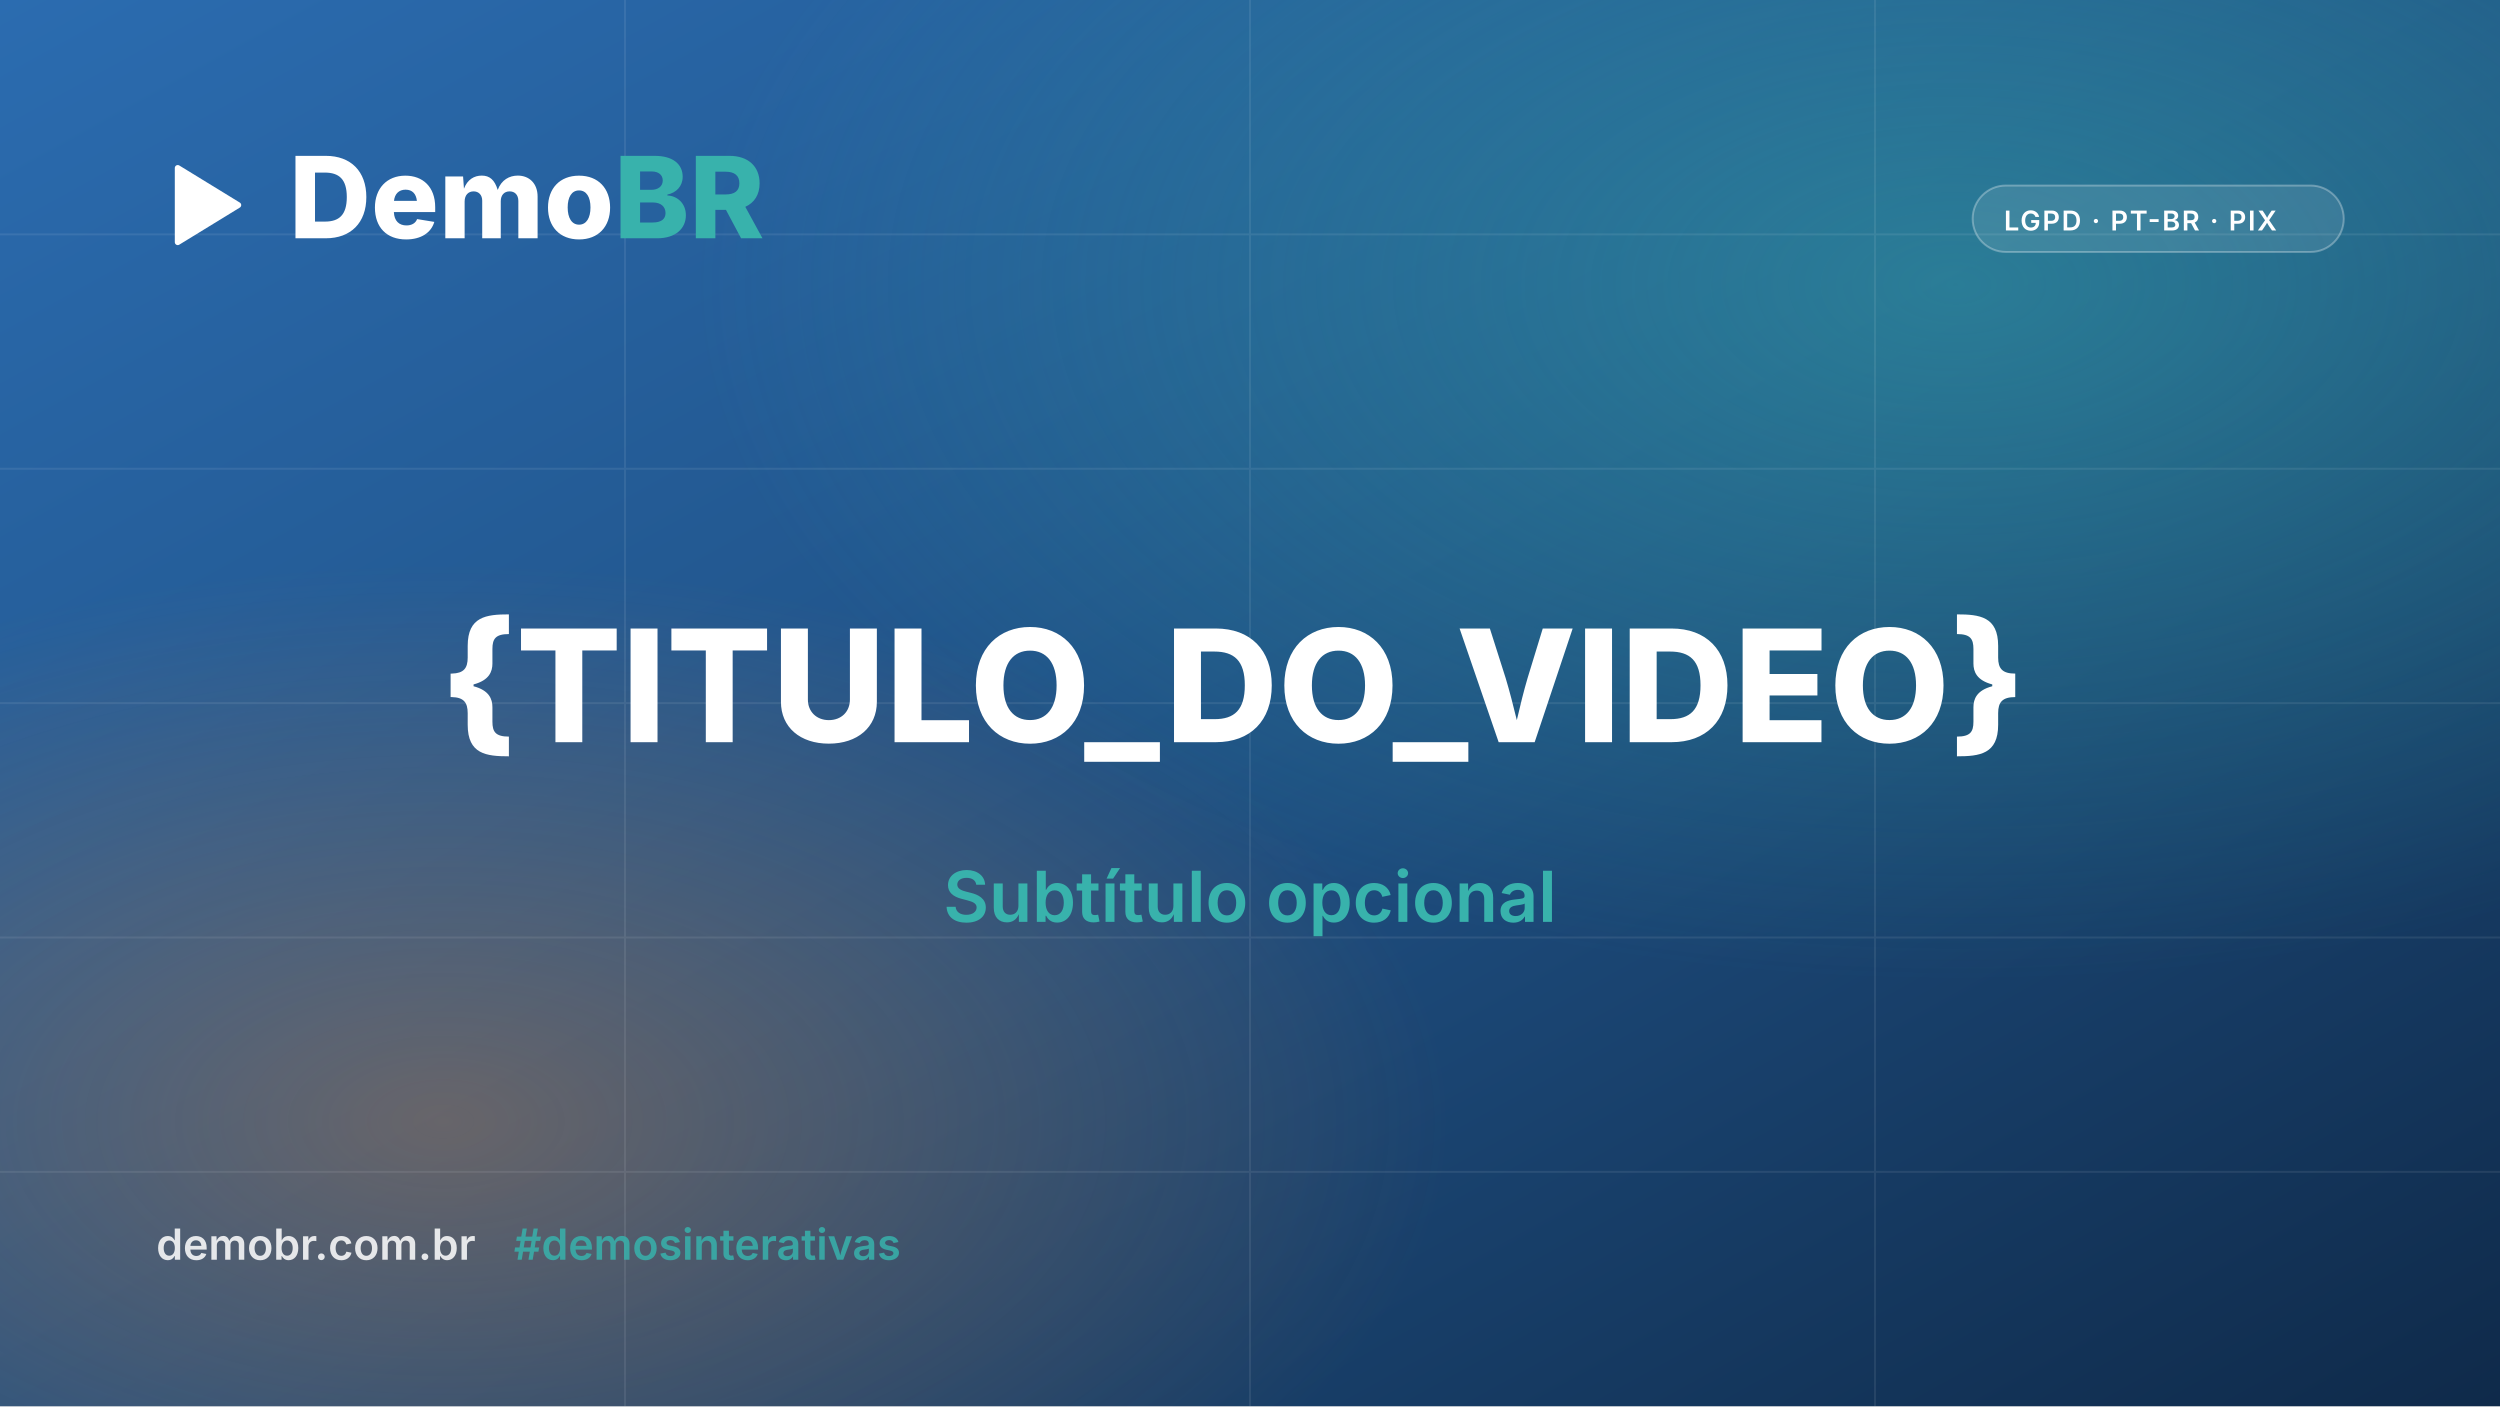
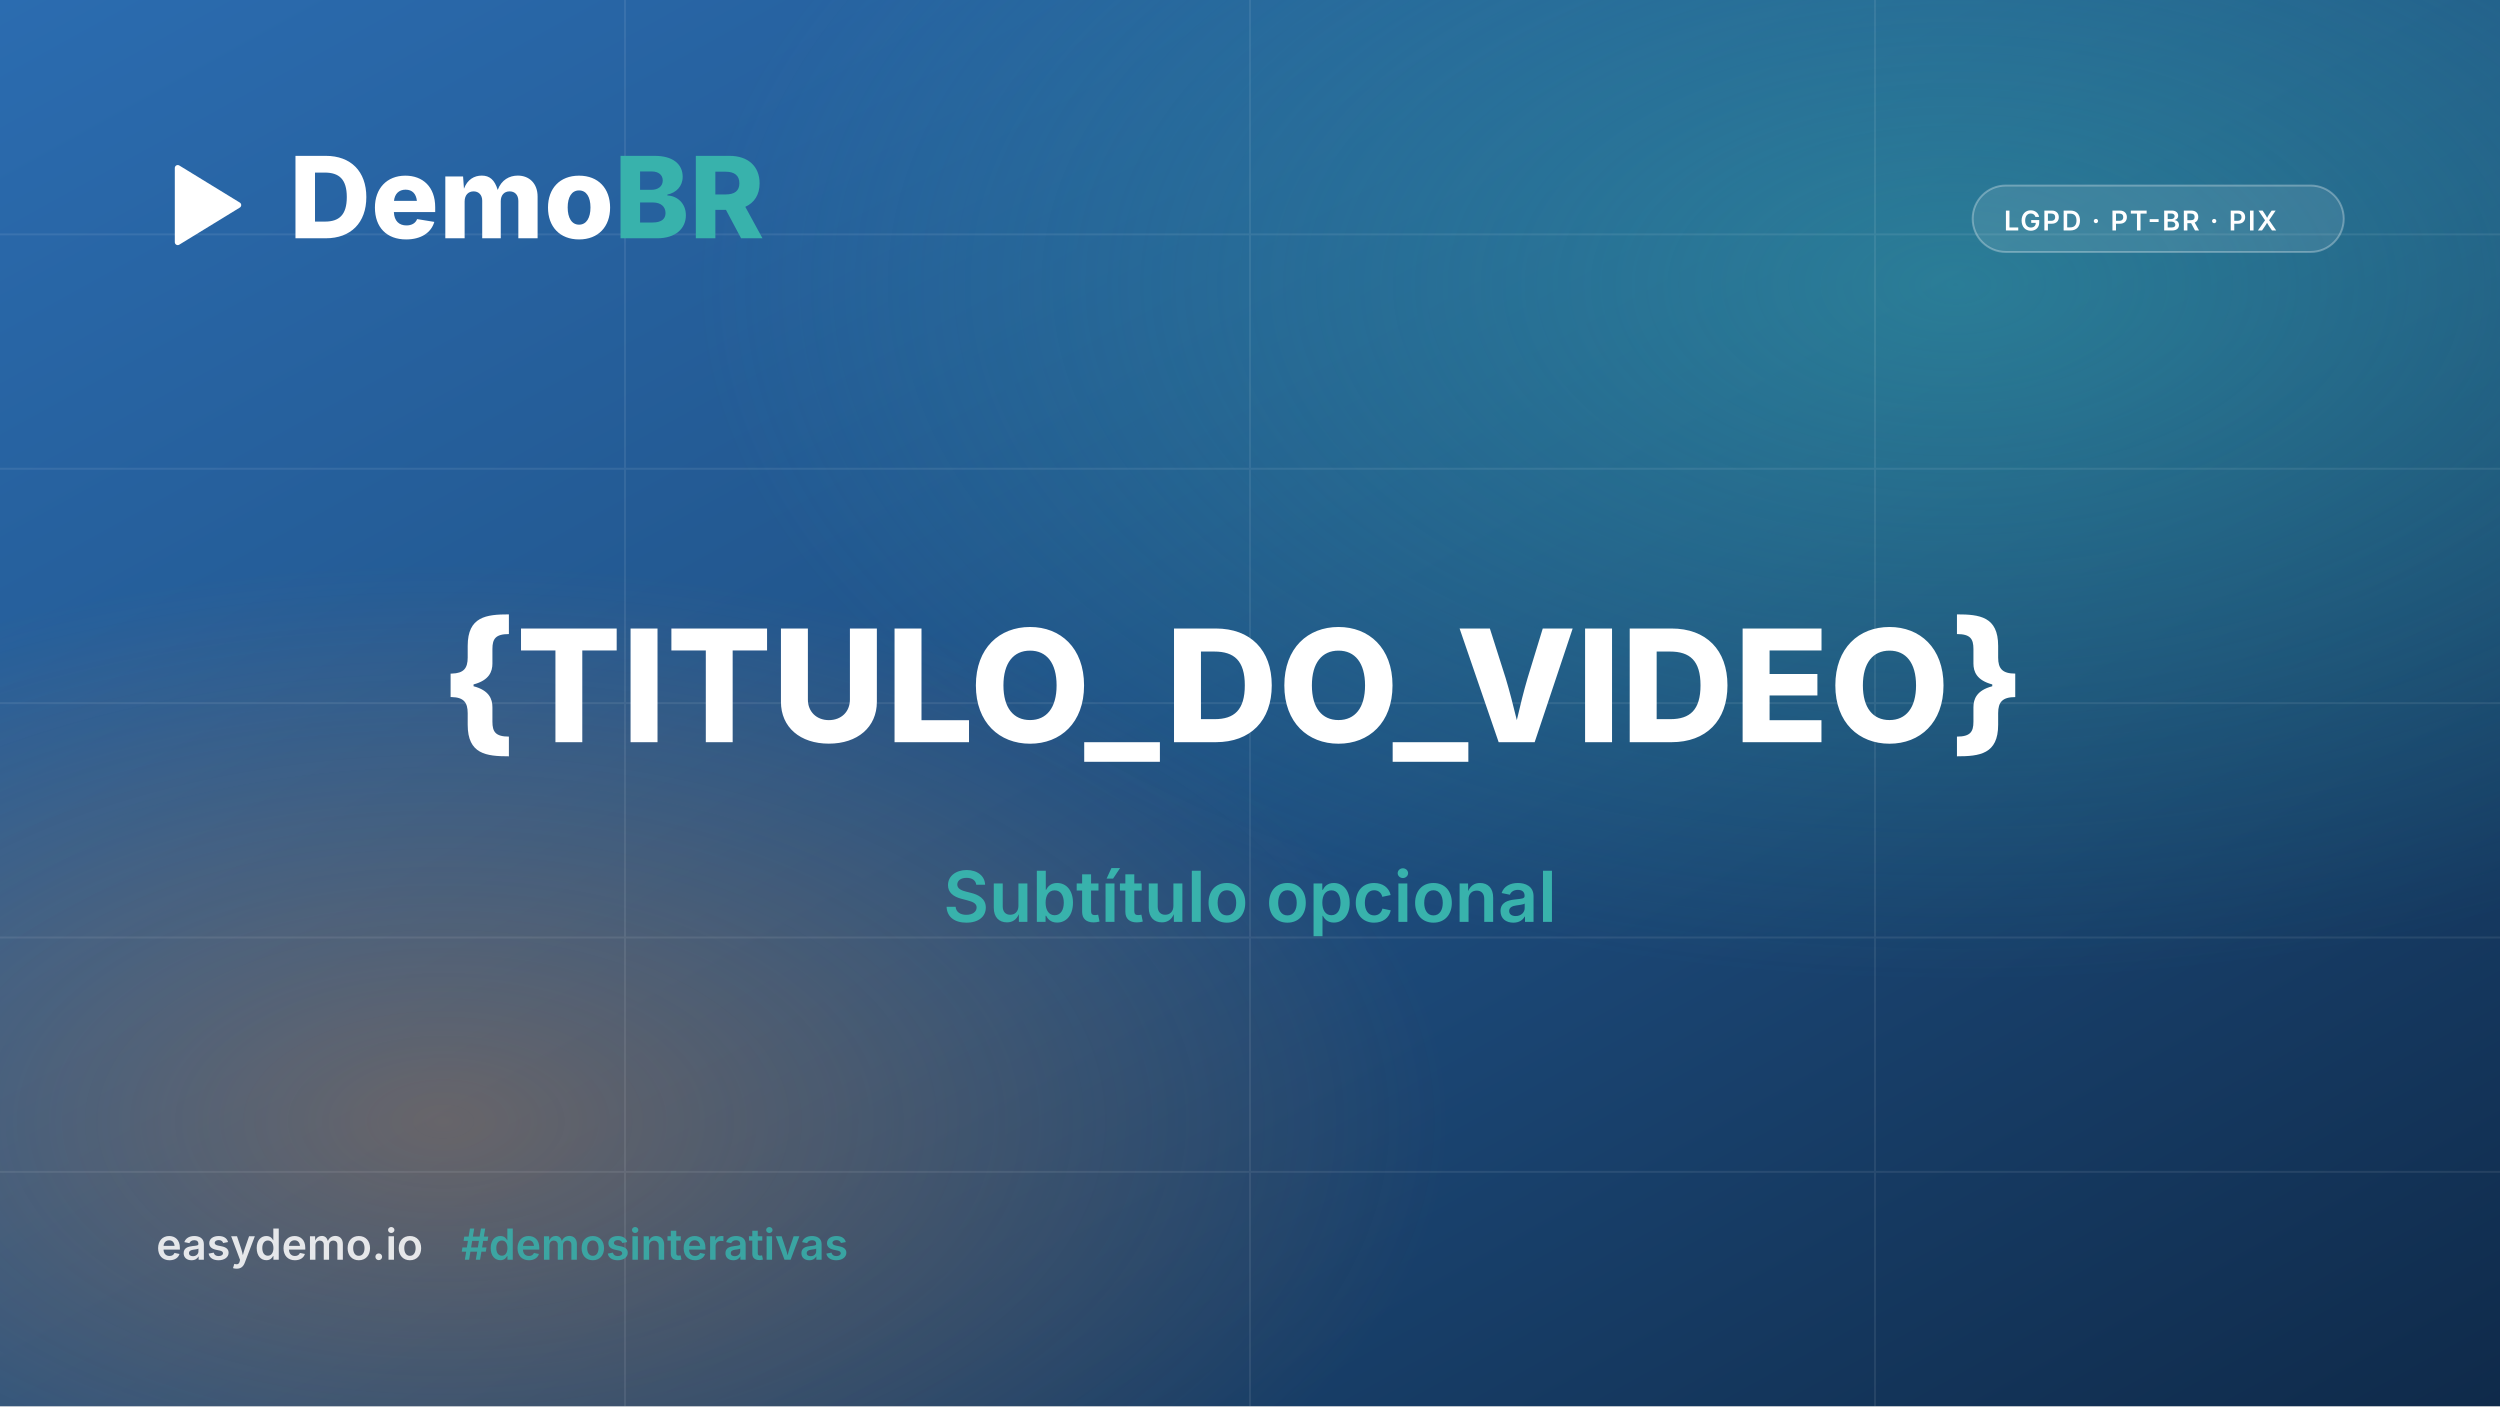
<svg xmlns="http://www.w3.org/2000/svg" viewBox="0 0 1280 720" width="1280" height="720" role="img" aria-label="DemoBR — YouTube thumbnail template">
  <defs>
    <linearGradient id="yt-bg" x1="0" y1="0" x2="1" y2="1">
      <stop offset="0%" stop-color="#2B6CB0" />
      <stop offset="55%" stop-color="#1E4E80" />
      <stop offset="100%" stop-color="#0F2A4A" />
    </linearGradient>
    <radialGradient id="yt-glow" cx="78%" cy="20%" r="50%">
      <stop offset="0%" stop-color="#38B2AC" stop-opacity="0.45" />
      <stop offset="100%" stop-color="#38B2AC" stop-opacity="0" />
    </radialGradient>
    <radialGradient id="yt-warm" cx="18%" cy="80%" r="40%">
      <stop offset="0%" stop-color="#ED8936" stop-opacity="0.35" />
      <stop offset="100%" stop-color="#ED8936" stop-opacity="0" />
    </radialGradient>
    <symbol id="yt-play" viewBox="0 0 100 100" overflow="visible">
      <path d="M22 12 L84 50 L22 88 Z" fill="currentColor" stroke="currentColor" stroke-width="6" stroke-linejoin="round" stroke-linecap="round" />
    </symbol>
  </defs>
  <rect width="1280" height="720" fill="url(#yt-bg)" />
  <rect width="1280" height="720" fill="url(#yt-glow)" />
  <rect width="1280" height="720" fill="url(#yt-warm)" />
  <g opacity="0.08" stroke="#FFFFFF" stroke-width="1">
    <line x1="0" y1="120" x2="1280" y2="120" />
    <line x1="0" y1="240" x2="1280" y2="240" />
    <line x1="0" y1="360" x2="1280" y2="360" />
    <line x1="0" y1="480" x2="1280" y2="480" />
    <line x1="0" y1="600" x2="1280" y2="600" />
    <line x1="320" y1="0" x2="320" y2="720" />
    <line x1="640" y1="0" x2="640" y2="720" />
    <line x1="960" y1="0" x2="960" y2="720" />
  </g>
  <g transform="translate(80 80)">
    <g color="#FFFFFF" transform="scale(0.5)">
      <use href="#yt-play" width="100" height="100" />
    </g>
    <text x="68" y="42" font-family="'Sora', 'Inter', system-ui, sans-serif" font-weight="800" font-size="58" fill="#FFFFFF">
      Demo<tspan fill="#38B2AC">BR</tspan>
    </text>
  </g>
  <g transform="translate(1010 95)">
    <rect width="190" height="34" rx="17" fill="#FFFFFF" fill-opacity="0.10" stroke="#FFFFFF" stroke-opacity="0.30" />
    <text x="16" y="23" font-family="'Inter', system-ui, sans-serif" font-size="14" font-weight="600" fill="#FFFFFF" letter-spacing="0.06em">
      LGPD · PT-BR · PIX
    </text>
  </g>
  <g transform="translate(640 380)" text-anchor="middle">
    <text font-family="'Sora', 'Inter', system-ui, sans-serif" font-weight="800" font-size="80" fill="#FFFFFF">
      <tspan x="0" dy="0">{TITULO_DO_VIDEO}</tspan>
      <tspan x="0" dy="92" font-size="36" font-weight="600" fill="#38B2AC">Subtítulo opcional</tspan>
    </text>
  </g>
  <g transform="translate(80 645)">
    <text font-family="'Inter', system-ui, sans-serif" font-size="22" font-weight="600" fill="#FFFFFF" fill-opacity="0.85">
-       demobr.com.br
+       easydemo.io
      <tspan fill="#38B2AC" dx="14">#demosinterativas</tspan>
    </text>
  </g>
</svg>
